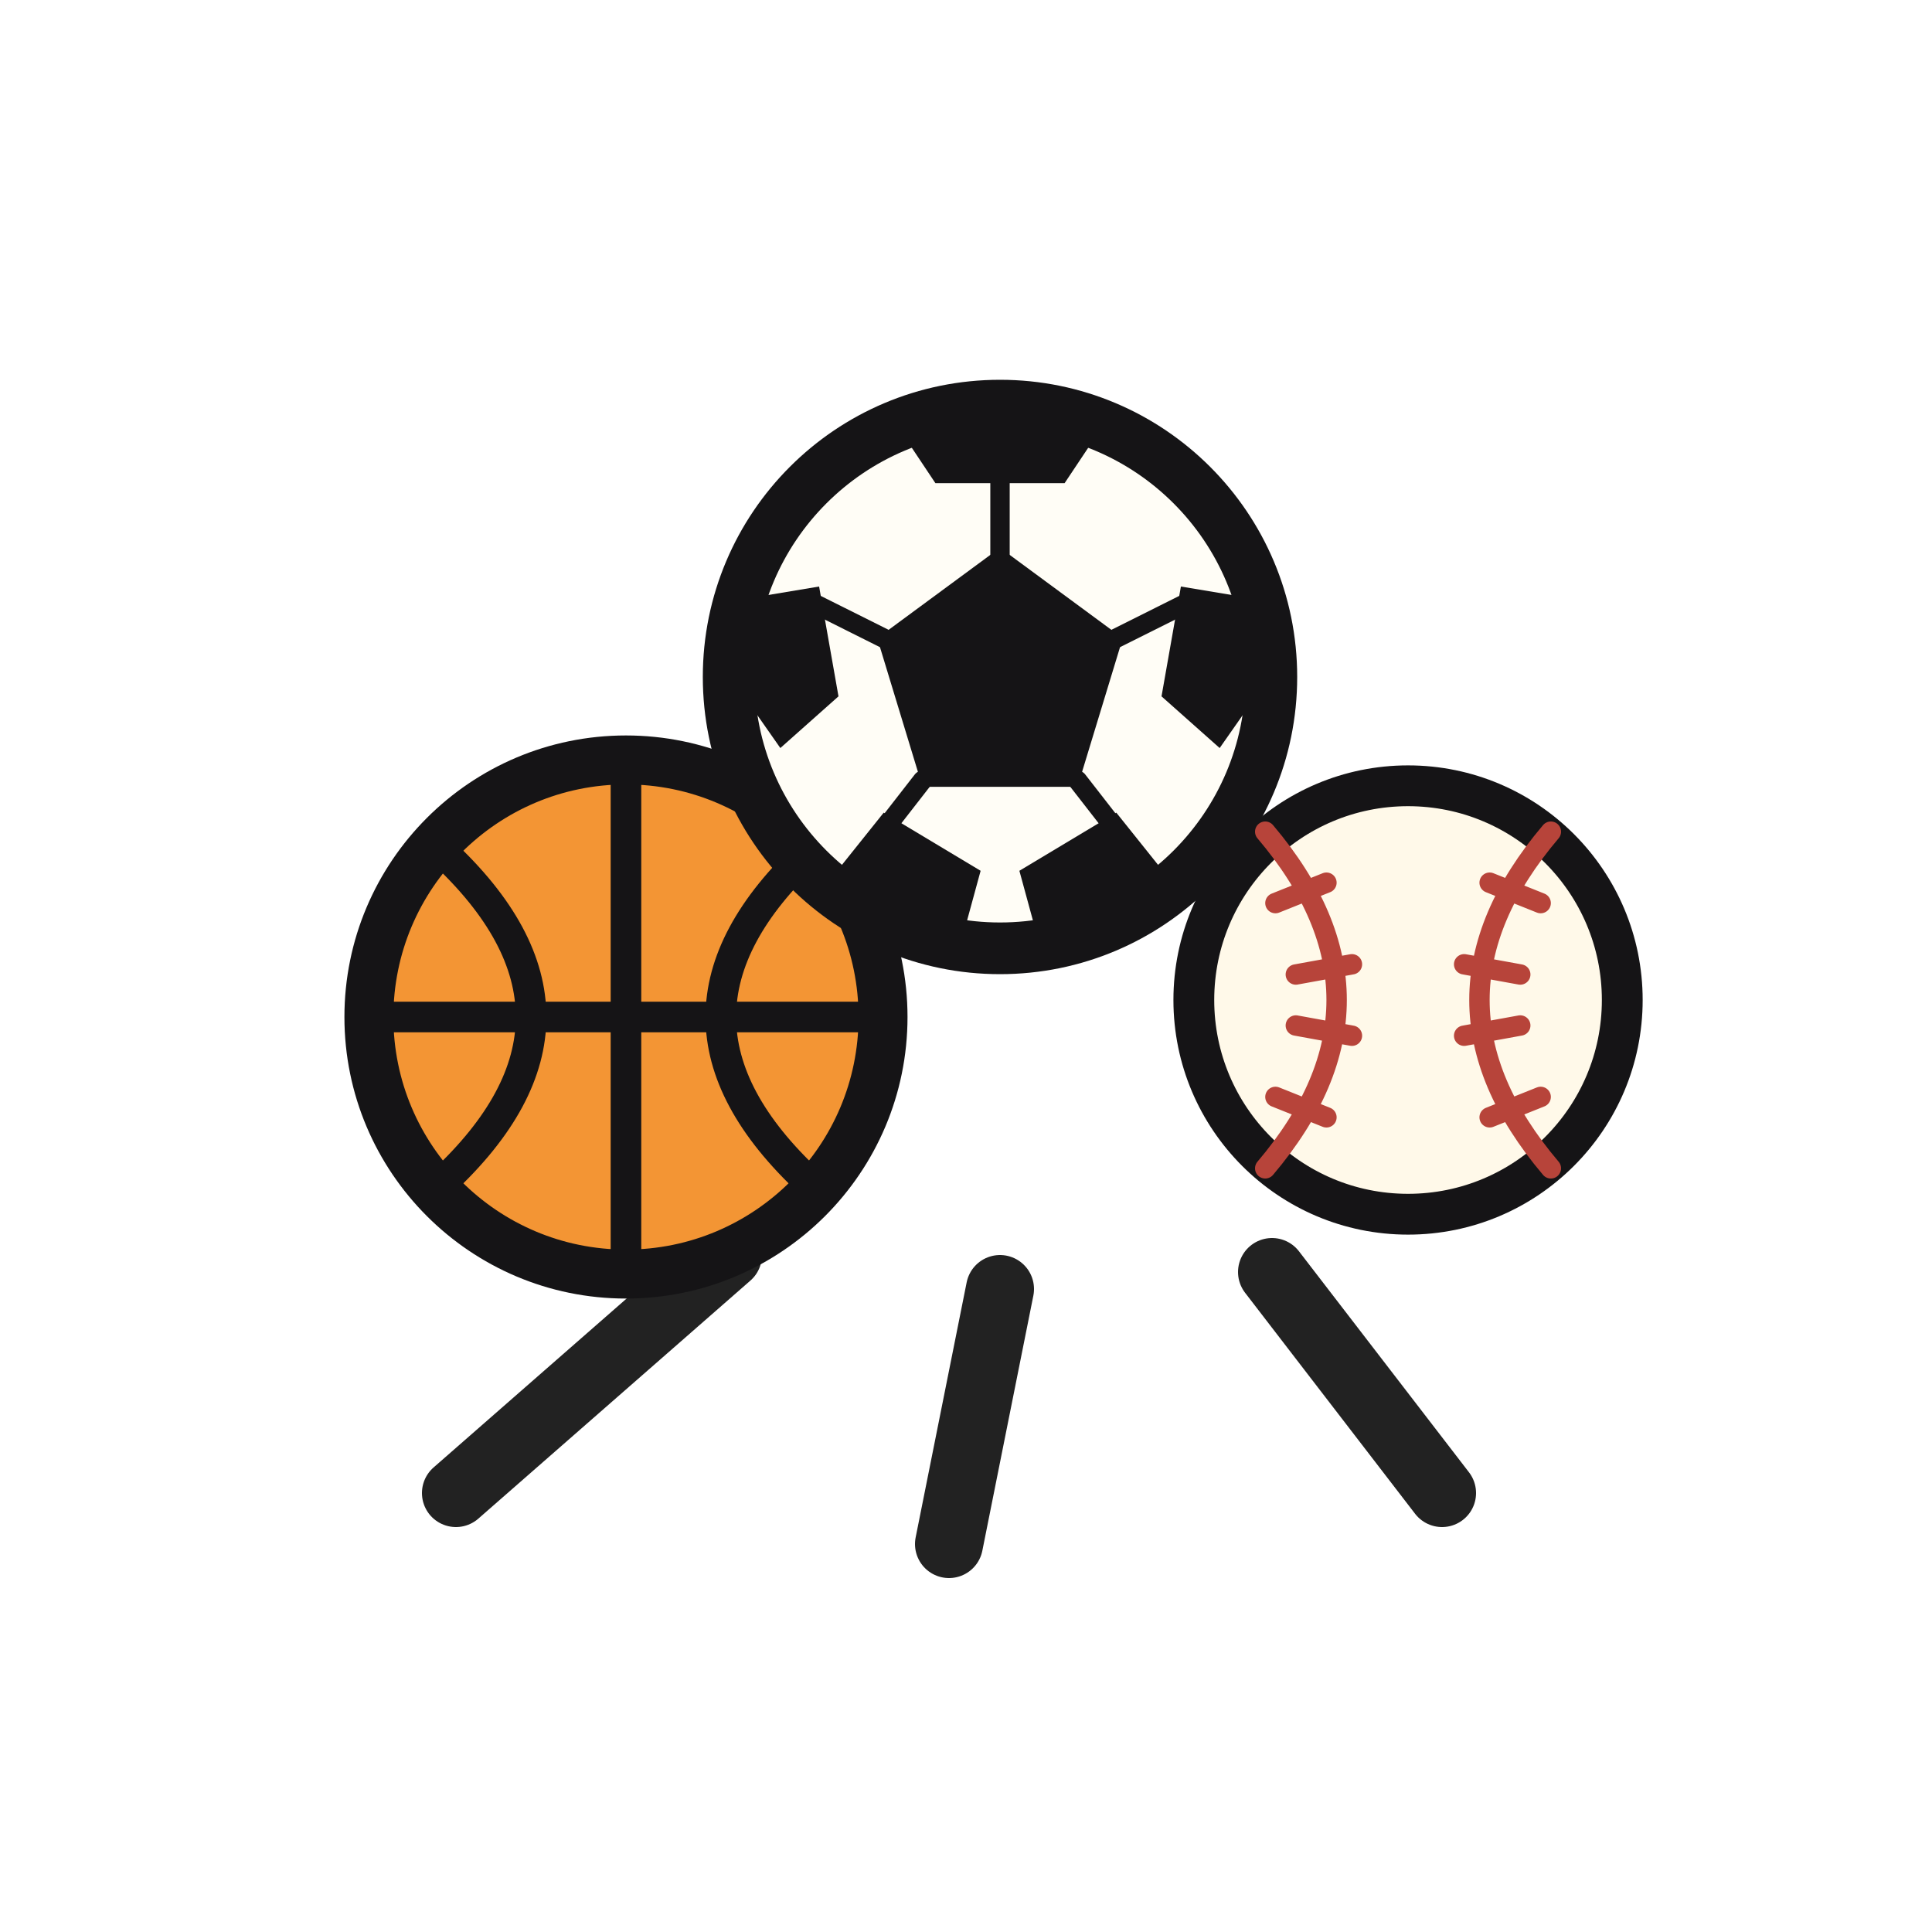
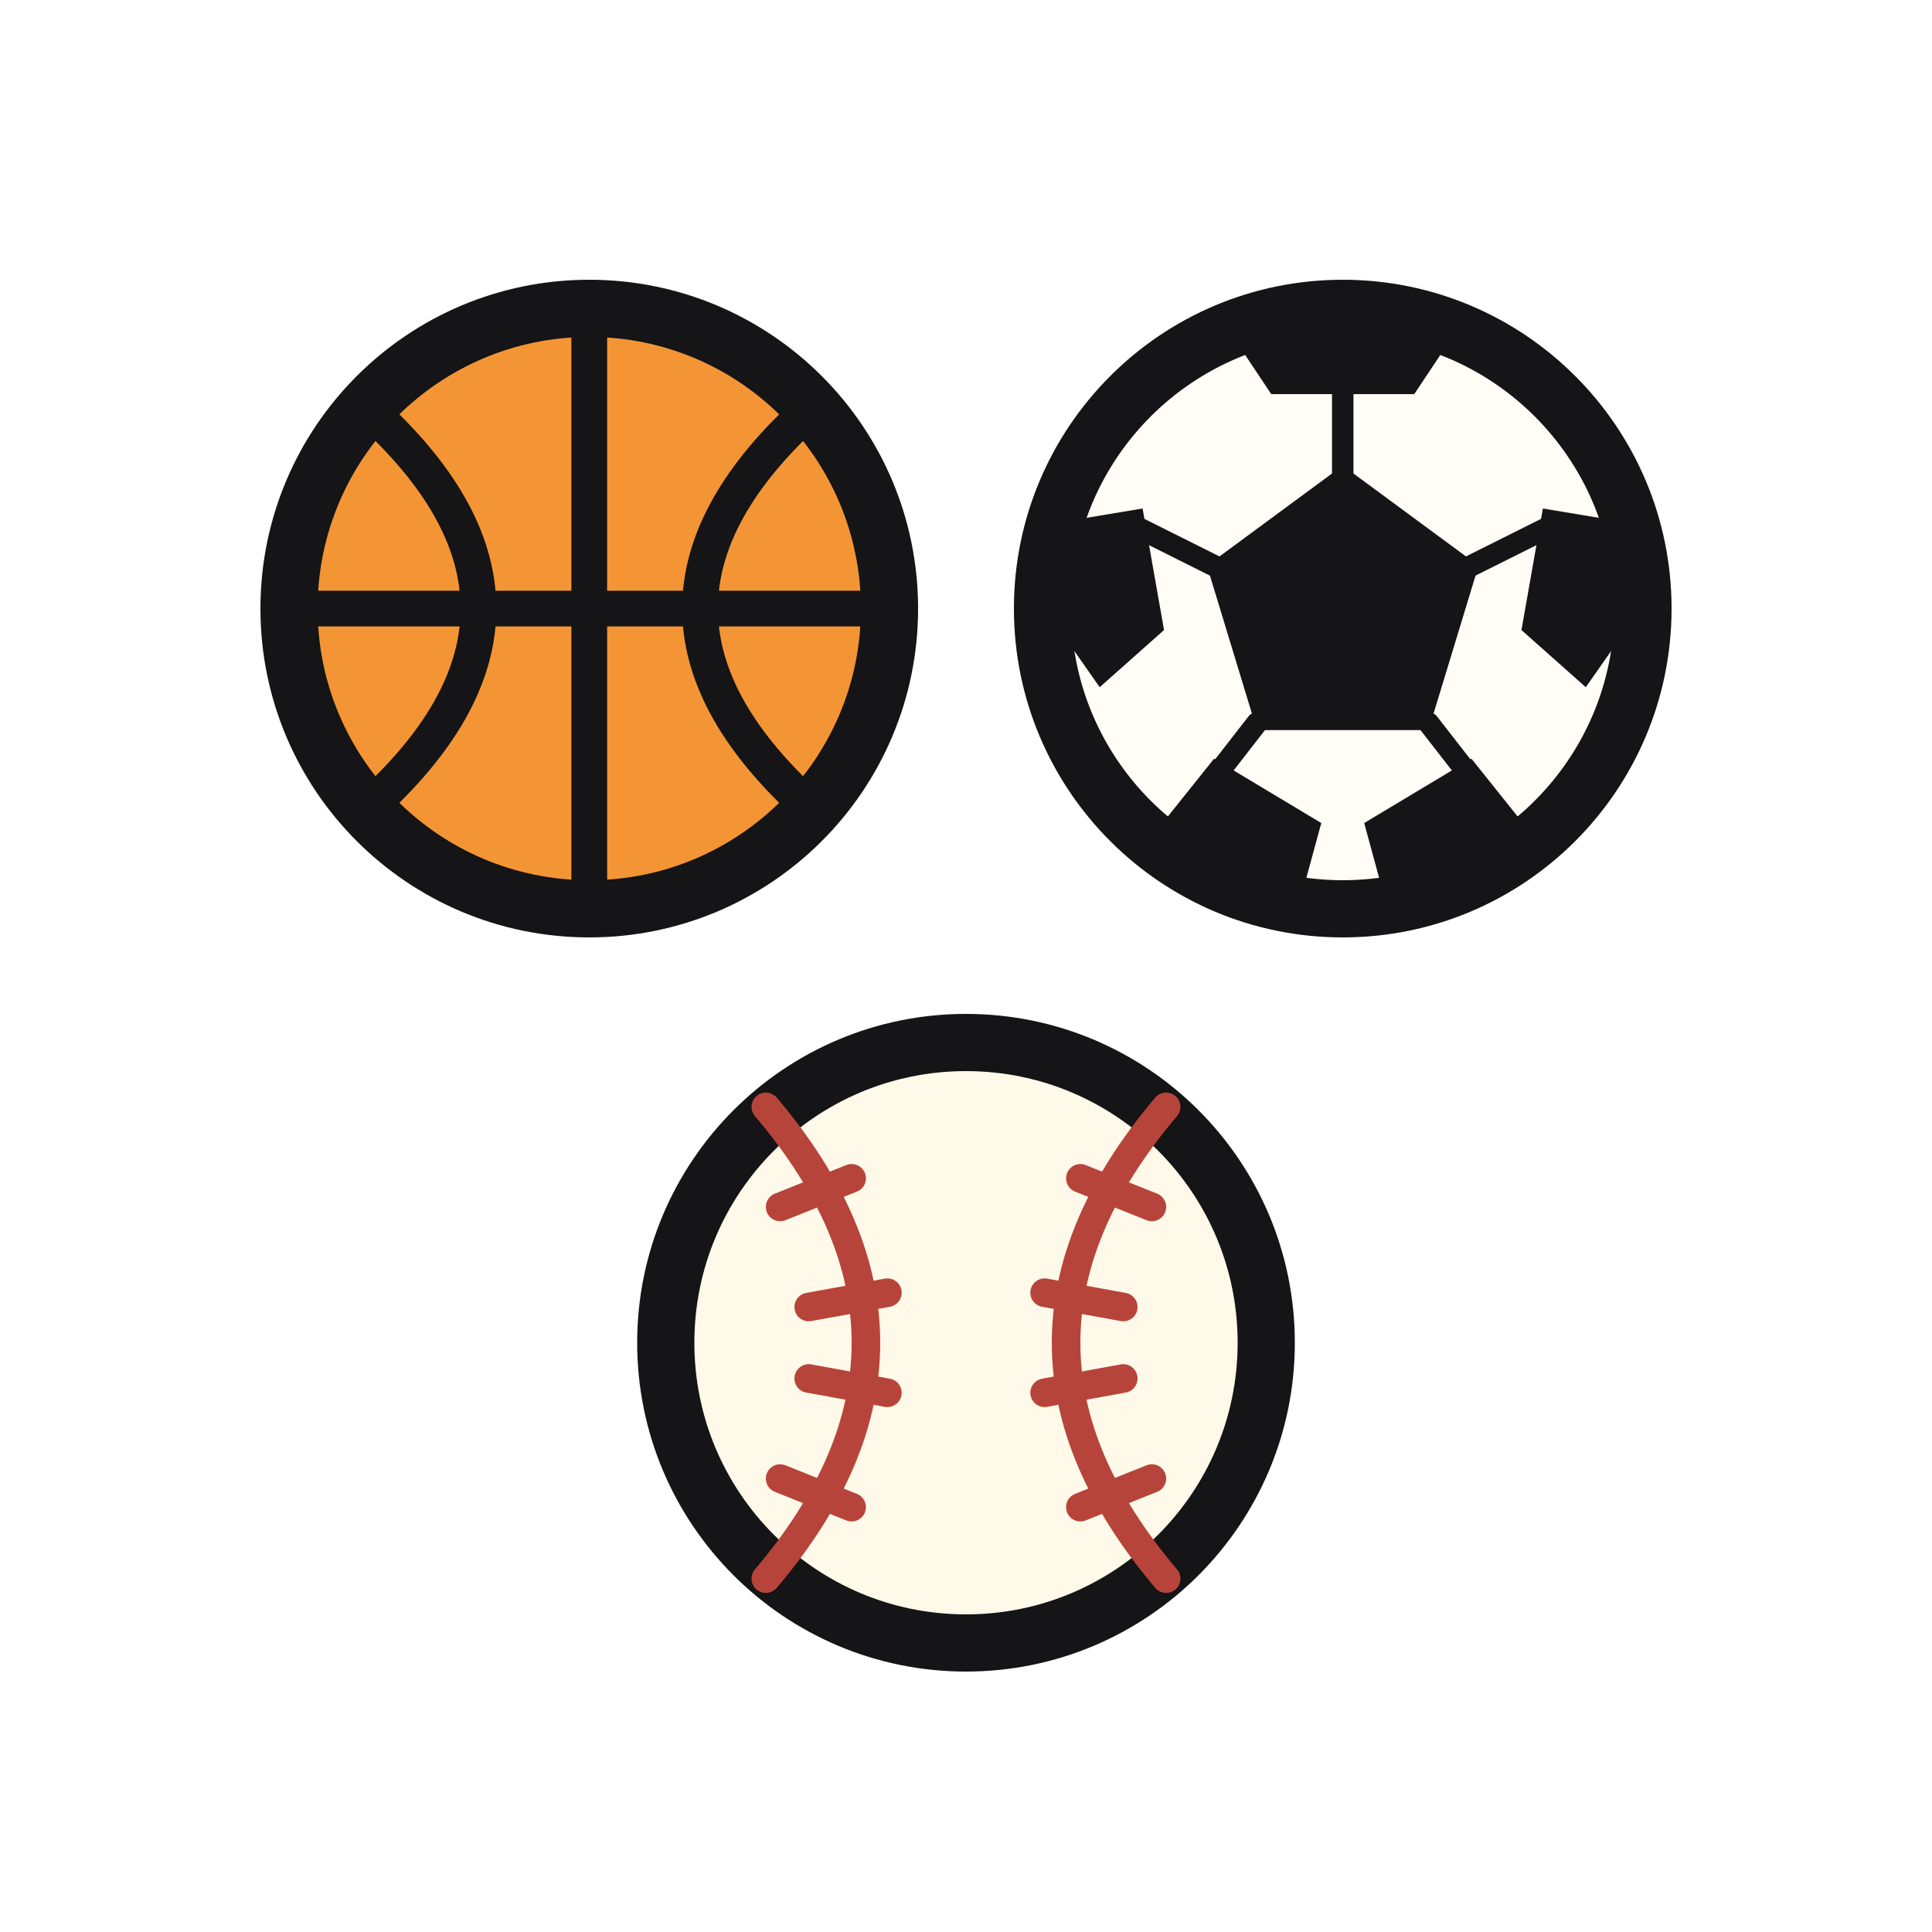
<svg xmlns="http://www.w3.org/2000/svg" width="100" height="100" viewBox="0 0 100 100">
-   <g transform="translate(6 6) scale(.88)">
+   <g transform="translate(12 13) scale(.37)">
    <g stroke-linecap="round" stroke-linejoin="round">
-       <path d="m20 81 16-14m13 17 3-15m26 12-10-13" fill="none" stroke="#222" stroke-width="4" />
-       <g transform="translate(12 35) scale(0.36)">
-         <circle cx="50" cy="50" r="42" fill="#f39534" stroke="#151416" stroke-width="8" />
-         <path d="M50 9v82M9 50h82M20 23q29 27 0 54m60-54q-29 27 0 54" fill="none" stroke="#151416" stroke-width="5" />
-       </g>
-       <g transform="translate(33 14) scale(0.38)">
-         <circle cx="50" cy="50" r="42" fill="#fffdf6" stroke="#151416" stroke-width="8" />
-         <path d="m50 30 19 14-7 23H38l-7-23Z M34 11l16-3 16 3-6 9H40ZM10 38l12-2 3 17-9 8-7-10ZM90 38l-12-2-3 17 9 8 7-10ZM24 81l8-10 15 9-3 11ZM76 81l-8-10-15 9 3 11Z" fill="#151416" />
-         <path d="M50 17v15m18 12 12-6M62 66l7 9M38 66l-7 9M32 44l-12-6" fill="none" stroke="#151416" stroke-width="3" />
-       </g>
-       <g transform="translate(61 37) scale(0.3)">
-         <circle cx="50" cy="50" r="42" fill="#fff9e9" stroke="#151416" stroke-width="8" />
-         <path d="M22 17q28 33 0 66m56-66q-28 33 0 66M24 31l10-4m-6 18 11-2m-11 12 11 2m-15 12 10 4m42-42-10-4m6 18-11-2m11 12-11 2m15 12-10 4" fill="none" stroke="#b7443a" stroke-width="4" />
-       </g>
+       <circle cx="50" cy="50" r="42" fill="#f39534" stroke="#151416" stroke-width="8" />
+       <path d="M50 9v82M9 50h82M20 23q29 27 0 54m60-54q-29 27 0 54" fill="none" stroke="#151416" stroke-width="5" />
+     </g>
+   </g>
+   <g transform="translate(51 13) scale(.37)">
+     <g stroke-linecap="round" stroke-linejoin="round">
+       <circle cx="50" cy="50" r="42" fill="#fffdf6" stroke="#151416" stroke-width="8" />
+       <path d="m50 30 19 14-7 23H38l-7-23Z M34 11l16-3 16 3-6 9H40ZM10 38l12-2 3 17-9 8-7-10ZM90 38l-12-2-3 17 9 8 7-10ZM24 81l8-10 15 9-3 11ZM76 81l-8-10-15 9 3 11Z" fill="#151416" />
+       <path d="M50 17v15m18 12 12-6M62 66l7 9M38 66l-7 9M32 44l-12-6" fill="none" stroke="#151416" stroke-width="3" />
+     </g>
+   </g>
+   <g transform="translate(31.5 51) scale(.37)">
+     <g stroke-linecap="round" stroke-linejoin="round">
+       <circle cx="50" cy="50" r="42" fill="#fff9e9" stroke="#151416" stroke-width="8" />
+       <path d="M22 17q28 33 0 66m56-66q-28 33 0 66M24 31l10-4m-6 18 11-2m-11 12 11 2m-15 12 10 4m42-42-10-4m6 18-11-2m11 12-11 2m15 12-10 4" fill="none" stroke="#b7443a" stroke-width="4" />
    </g>
  </g>
</svg>
